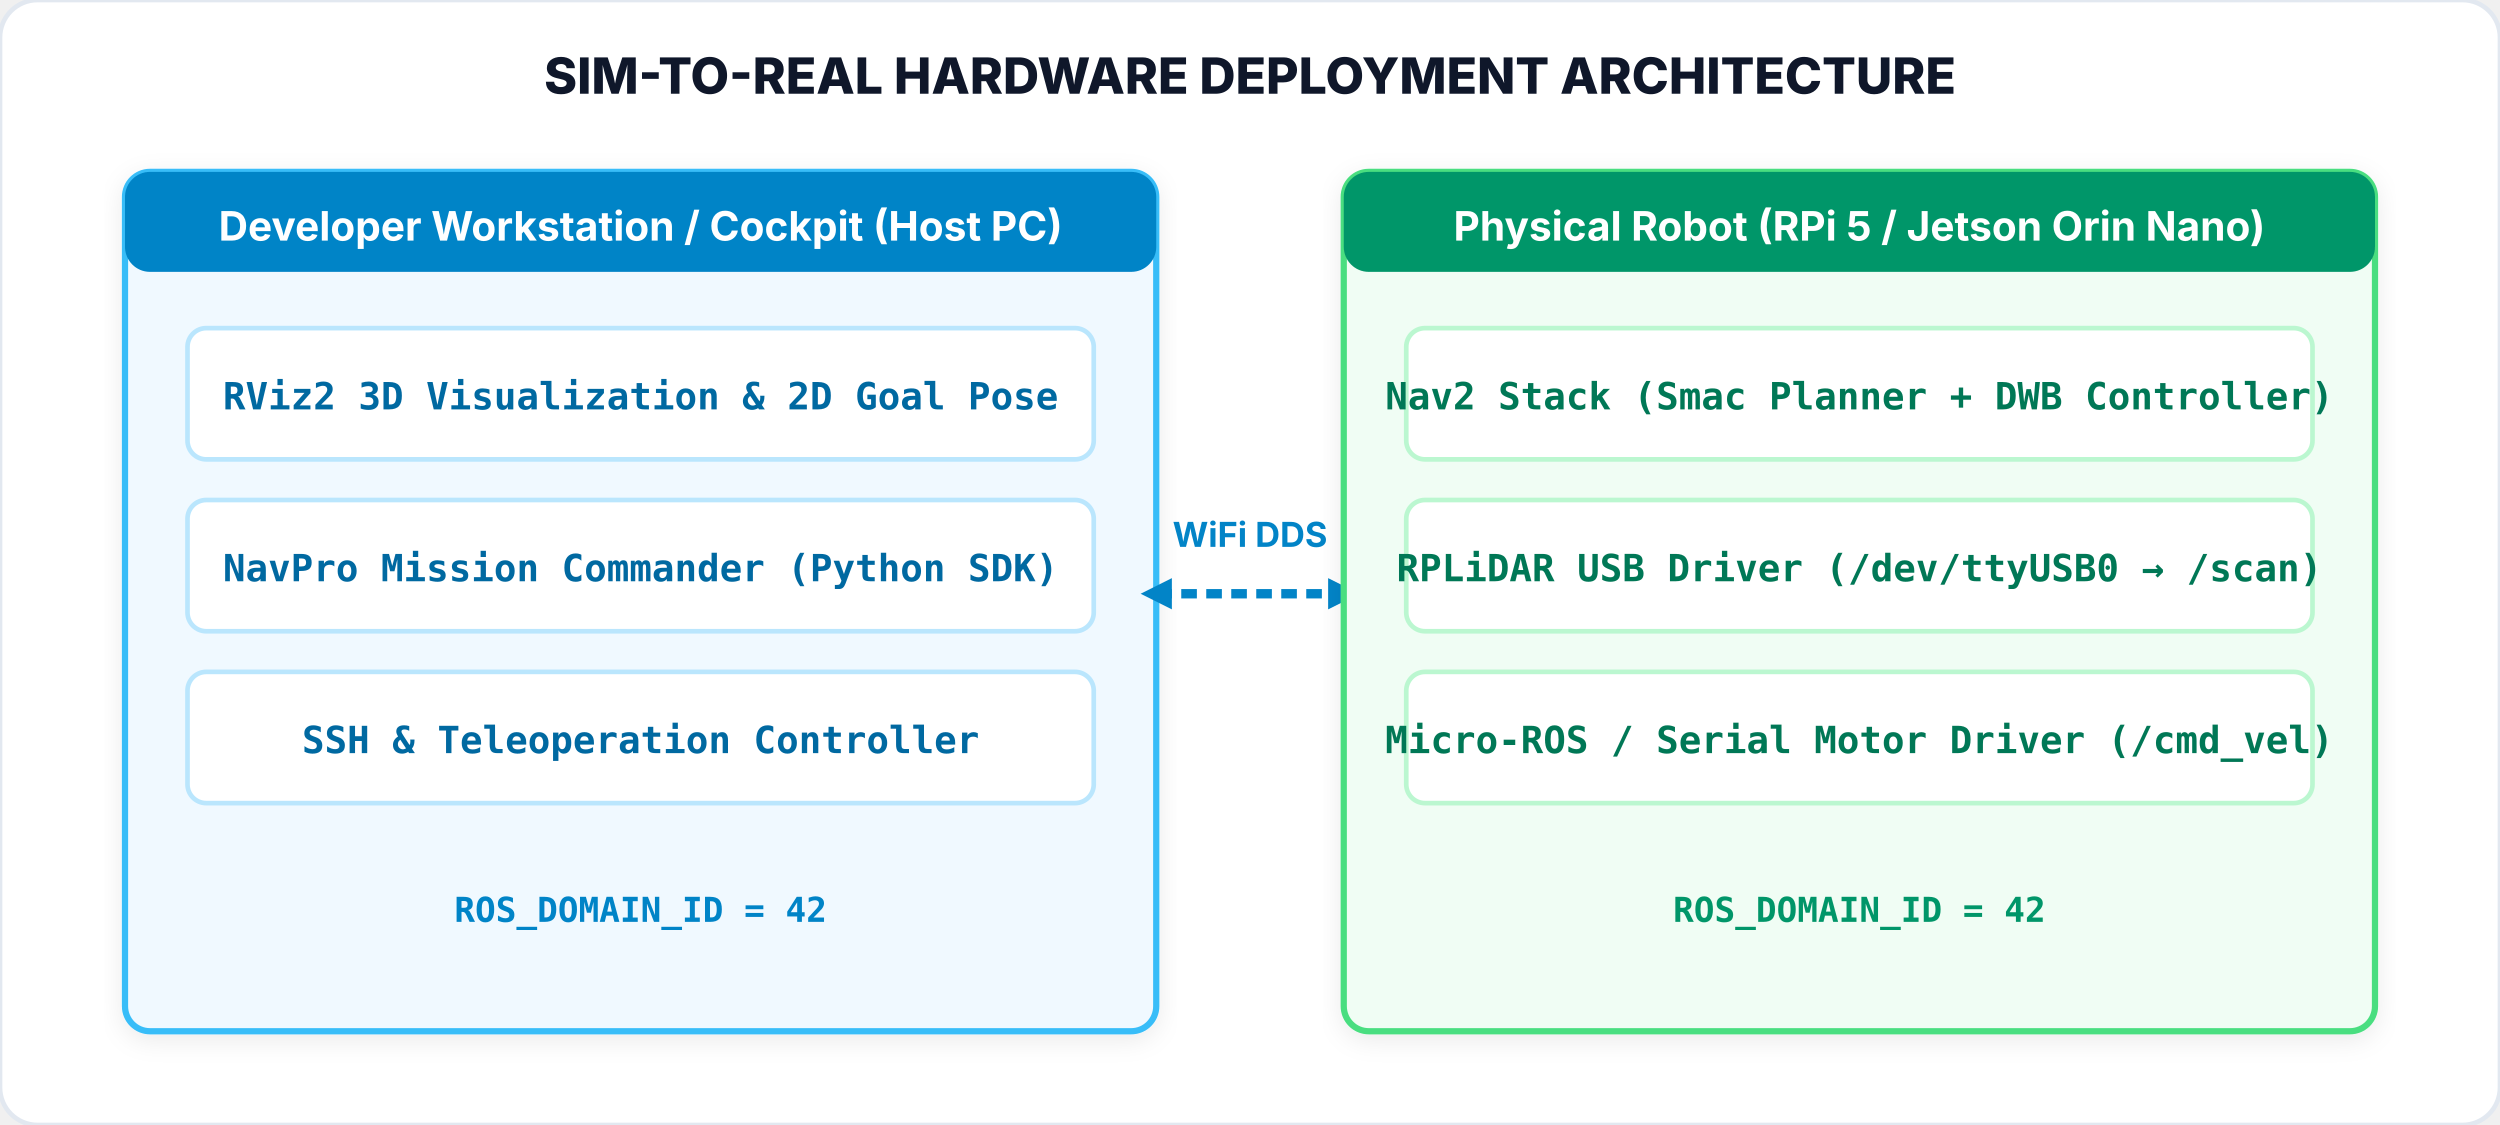
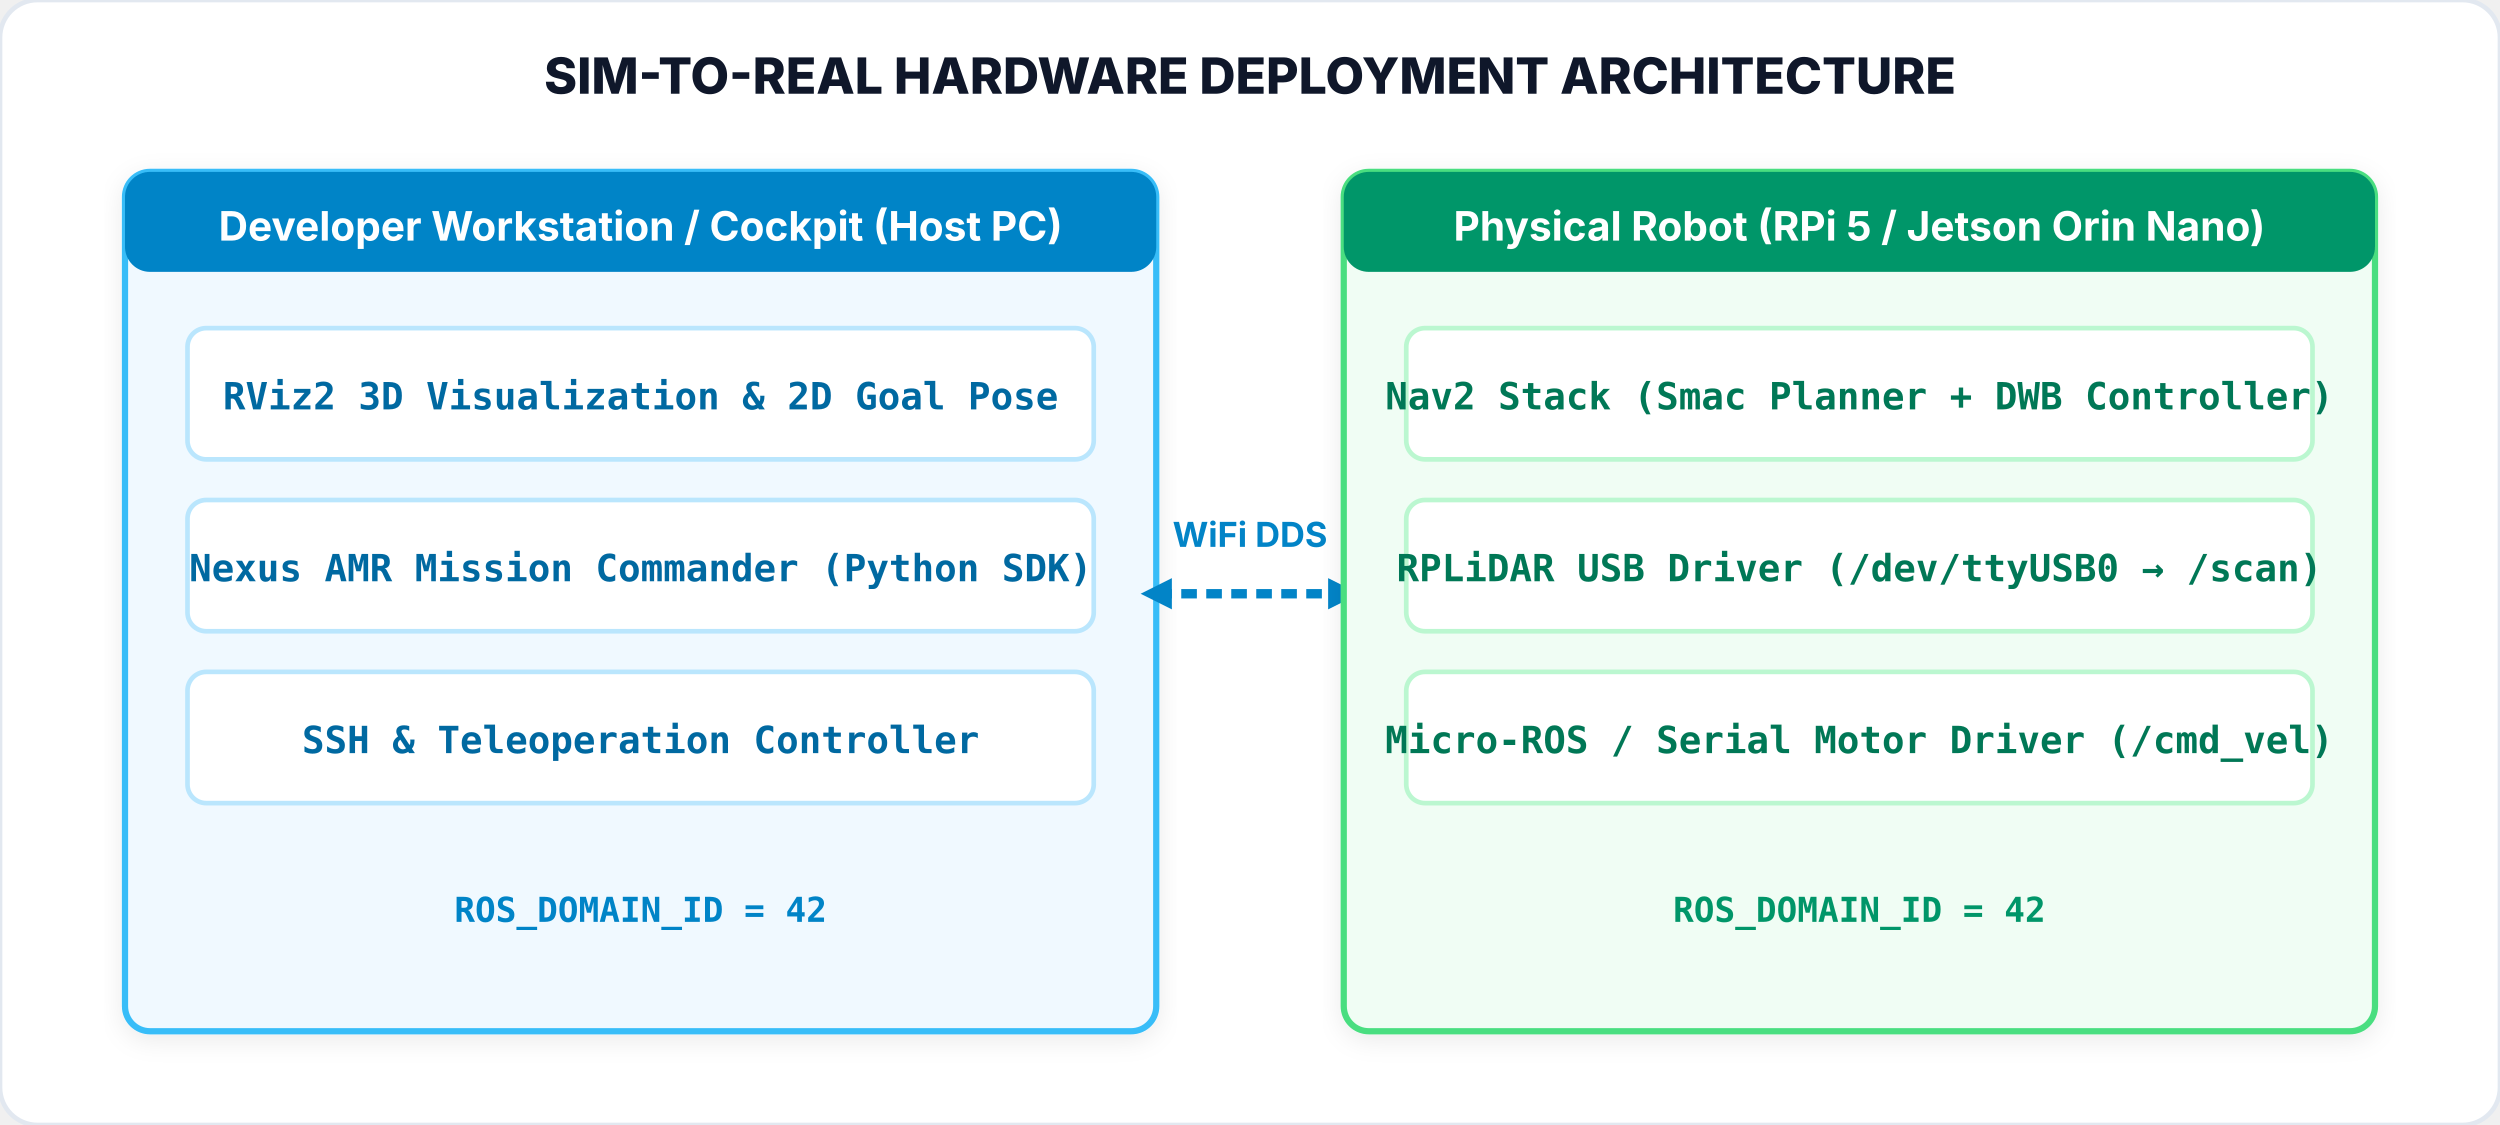
<svg xmlns="http://www.w3.org/2000/svg" viewBox="0 0 800 360" width="100%" height="100%">
  <defs>
    <filter id="simRealShadow" x="-2%" y="-4%" width="104%" height="110%">
      <feDropShadow dx="0" dy="2" stdDeviation="4" flood-color="#0f172a" flood-opacity="0.08" />
    </filter>
  </defs>
  <rect width="800" height="360" rx="12" fill="#ffffff" stroke="#e2e8f0" stroke-width="1.5" />
  <text x="400" y="30" font-family="-apple-system, BlinkMacSystemFont, sans-serif" font-size="16" font-weight="800" fill="#0f172a" text-anchor="middle">SIM-TO-REAL HARDWARE DEPLOYMENT ARCHITECTURE</text>
  <g filter="url(#simRealShadow)">
    <rect x="40" y="55" width="330" height="275" rx="8" fill="#f0f9ff" stroke="#38bdf8" stroke-width="2" />
    <rect x="40" y="55" width="330" height="32" rx="8" fill="#0284c7" />
    <text x="205" y="77" font-family="-apple-system, BlinkMacSystemFont, sans-serif" font-size="13" font-weight="bold" fill="#ffffff" text-anchor="middle">Developer Workstation / Cockpit (Host PC)</text>
    <rect x="60" y="105" width="290" height="42" rx="6" fill="#ffffff" stroke="#bae6fd" stroke-width="1.5" />
    <text x="205" y="131" font-family="monospace" font-size="12" font-weight="bold" fill="#0369a1" text-anchor="middle">RViz2 3D Visualization &amp; 2D Goal Pose</text>
    <rect x="60" y="160" width="290" height="42" rx="6" fill="#ffffff" stroke="#bae6fd" stroke-width="1.5" />
-     <text x="205" y="186" font-family="monospace" font-size="12" font-weight="bold" fill="#0369a1" text-anchor="middle">NavPro Mission Commander (Python SDK)</text>
+     <text x="205" y="186" font-family="monospace" font-size="12" font-weight="bold" fill="#0369a1" text-anchor="middle">Nexus AMR Mission Commander (Python SDK)</text>
    <rect x="60" y="215" width="290" height="42" rx="6" fill="#ffffff" stroke="#bae6fd" stroke-width="1.5" />
    <text x="205" y="241" font-family="monospace" font-size="12" font-weight="bold" fill="#0369a1" text-anchor="middle">SSH &amp; Teleoperation Controller</text>
    <text x="205" y="295" font-family="monospace" font-size="11" font-weight="bold" fill="#0284c7" text-anchor="middle">ROS_DOMAIN_ID = 42</text>
  </g>
  <path d="M 370 190 L 430 190" stroke="#0284c7" stroke-width="3" stroke-dasharray="5,3" />
  <polygon points="425,185 435,190 425,195" fill="#0284c7" />
  <polygon points="375,185 365,190 375,195" fill="#0284c7" />
  <text x="400" y="175" font-family="-apple-system, BlinkMacSystemFont, sans-serif" font-size="11" font-weight="bold" fill="#0284c7" text-anchor="middle">WiFi DDS</text>
  <g filter="url(#simRealShadow)">
    <rect x="430" y="55" width="330" height="275" rx="8" fill="#f0fdf4" stroke="#4ade80" stroke-width="2" />
    <rect x="430" y="55" width="330" height="32" rx="8" fill="#059669" />
    <text x="595" y="77" font-family="-apple-system, BlinkMacSystemFont, sans-serif" font-size="13" font-weight="bold" fill="#ffffff" text-anchor="middle">Physical Robot (RPi 5 / Jetson Orin Nano)</text>
    <rect x="450" y="105" width="290" height="42" rx="6" fill="#ffffff" stroke="#bbf7d0" stroke-width="1.5" />
    <text x="595" y="131" font-family="monospace" font-size="12" font-weight="bold" fill="#047857" text-anchor="middle">Nav2 Stack (Smac Planner + DWB Controller)</text>
    <rect x="450" y="160" width="290" height="42" rx="6" fill="#ffffff" stroke="#bbf7d0" stroke-width="1.5" />
    <text x="595" y="186" font-family="monospace" font-size="12" font-weight="bold" fill="#047857" text-anchor="middle">RPLiDAR USB Driver (/dev/ttyUSB0 → /scan)</text>
    <rect x="450" y="215" width="290" height="42" rx="6" fill="#ffffff" stroke="#bbf7d0" stroke-width="1.5" />
    <text x="595" y="241" font-family="monospace" font-size="12" font-weight="bold" fill="#047857" text-anchor="middle">Micro-ROS / Serial Motor Driver (/cmd_vel)</text>
    <text x="595" y="295" font-family="monospace" font-size="11" font-weight="bold" fill="#059669" text-anchor="middle">ROS_DOMAIN_ID = 42</text>
  </g>
</svg>
